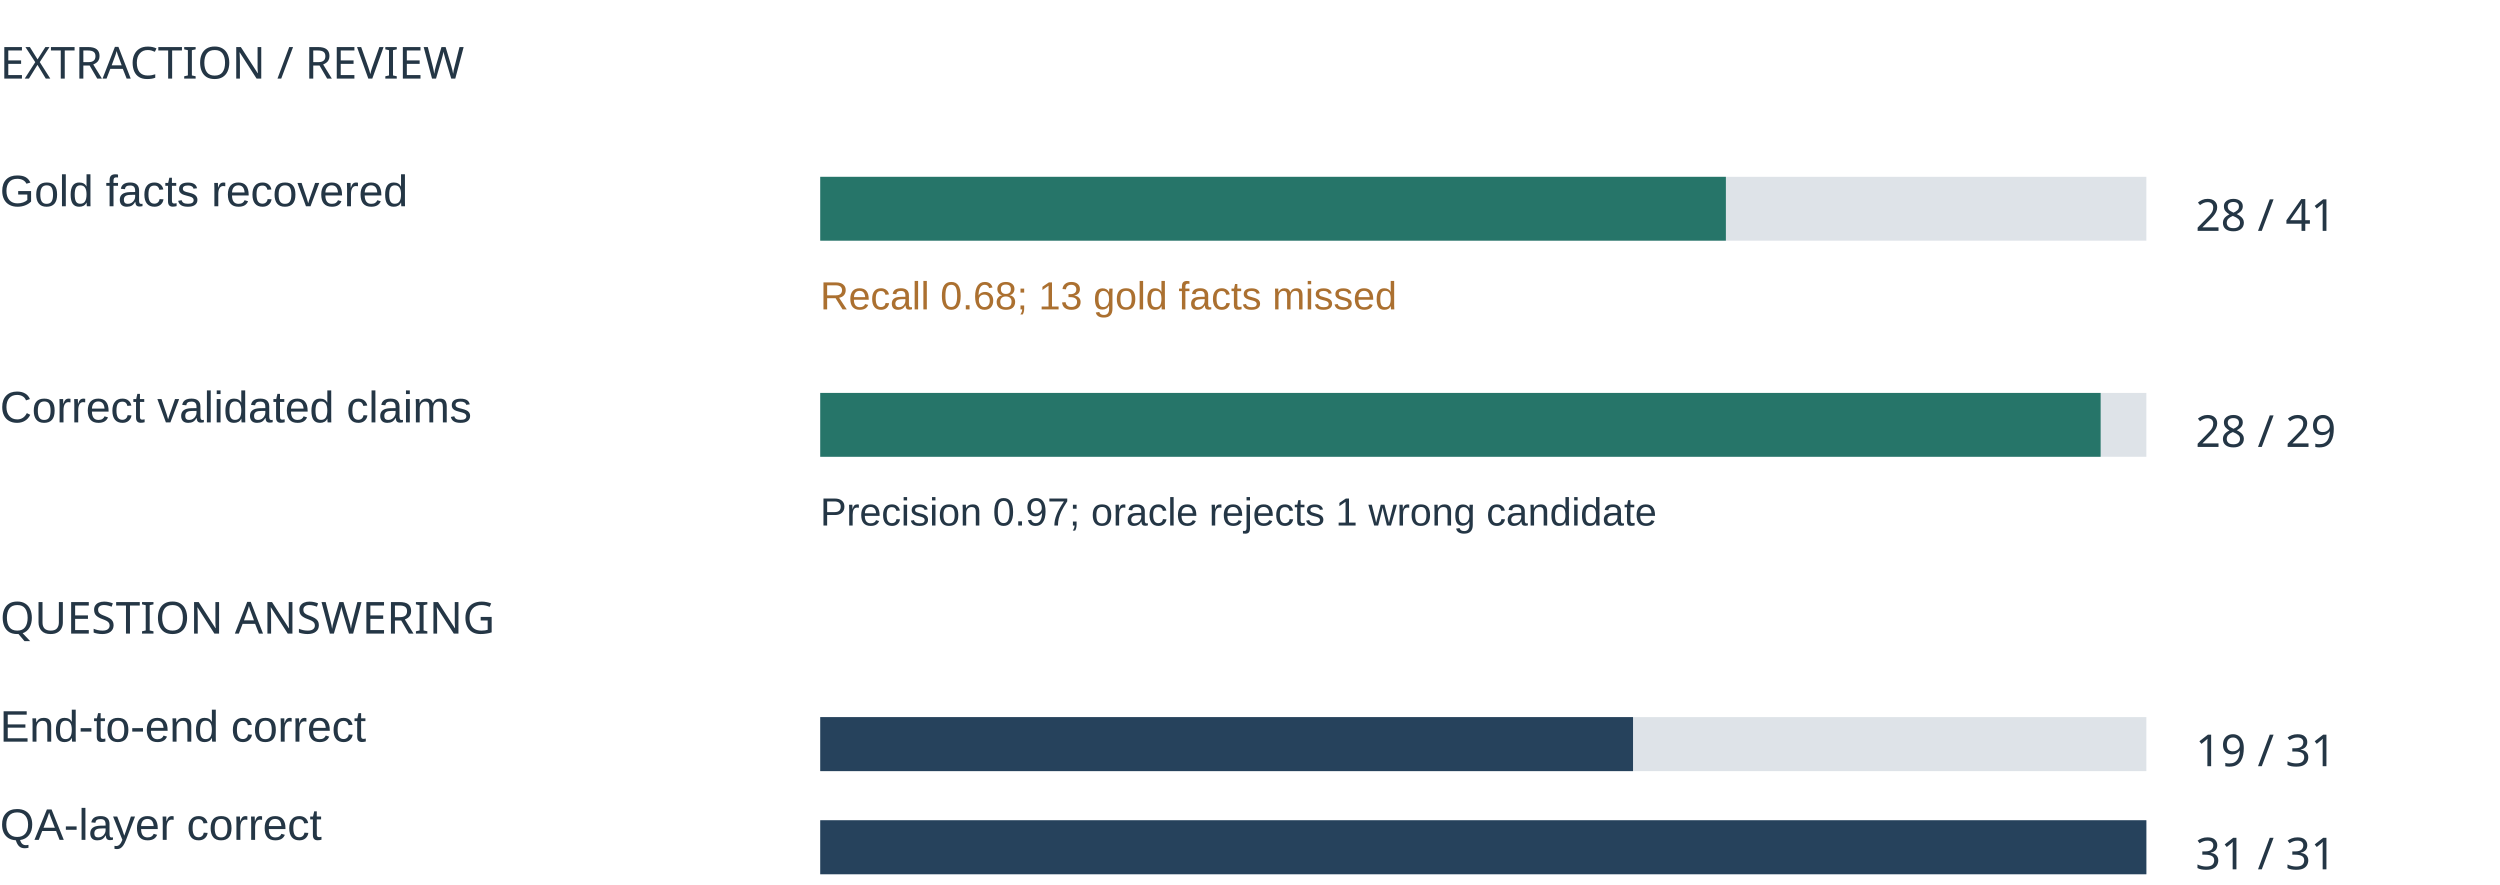
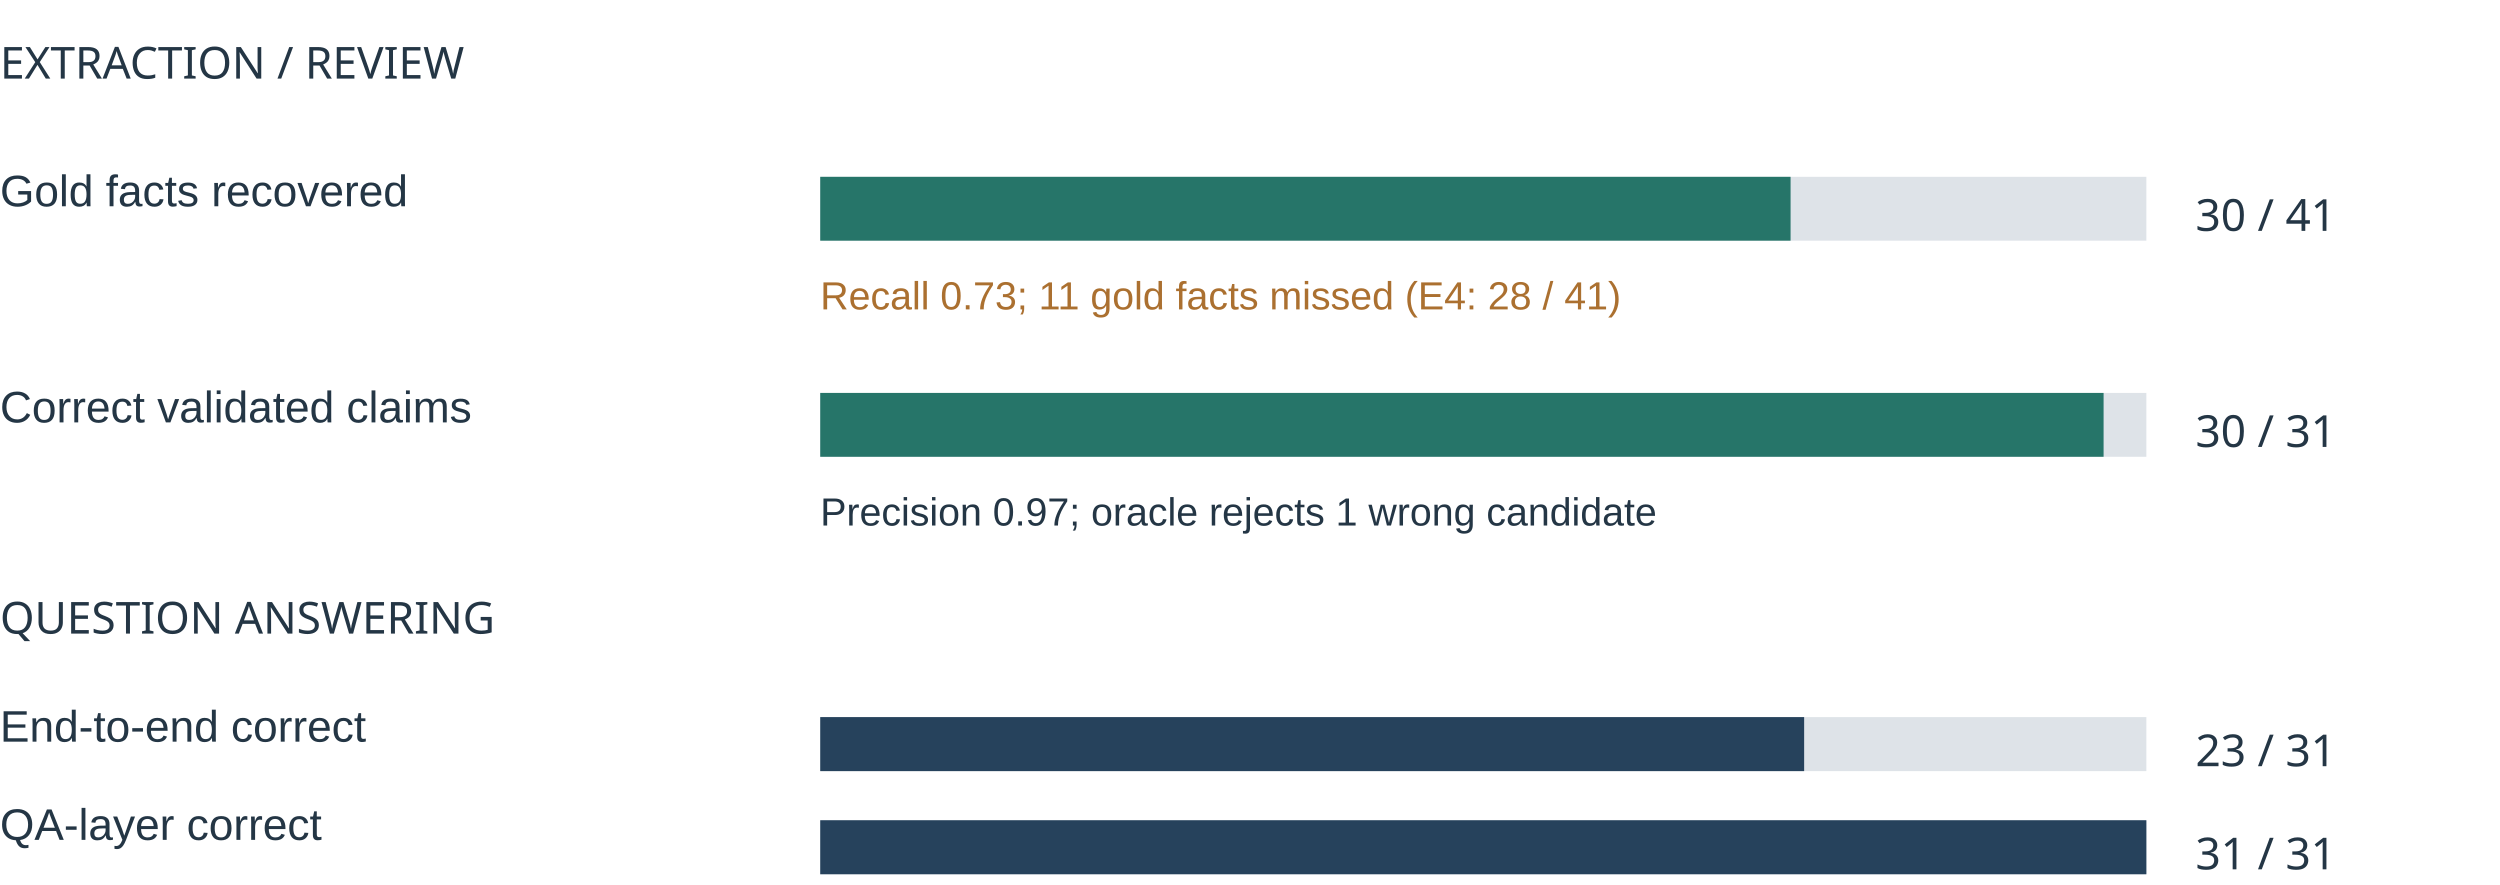
<svg xmlns="http://www.w3.org/2000/svg" width="509" height="180" preserveAspectRatio="xMinYMin meet" viewBox="0 0 509 180" version="1.0" fill-rule="evenodd">
  <clipPath id="clip">
    <rect x="0" y="0" width="509" height="180" />
  </clipPath>
  <g id="group" transform="scale(1,-1) translate(0,-180)" style="clip-path: url(#clip)">
    <g transform="">
      <text x="0" y="164" style="font-family: Arial-Bold; font-size: 9px;fill: rgb(14%,21%,27%); stroke:none;" transform="translate(0,328) scale(1,-1)">EXTRACTION / REVIEW</text>
      <text x="0" y="138" style="font-family: Arial; font-size: 9px;fill: rgb(14%,21%,27%); stroke:none;" transform="translate(0,276) scale(1,-1)">Gold facts recovered</text>
      <rect x="167" y="131" width="270" height="13" style="stroke: none; stroke-linecap: butt; stroke-width: 1; fill: rgb(87%,89%,91%); fill-rule: evenodd;" />
-       <rect x="167" y="131" width="184.39" height="13" style="stroke: none; stroke-linecap: butt; stroke-width: 1; fill: rgb(15%,46%,41%); fill-rule: evenodd;" />
-       <text x="447" y="133" style="font-family: Arial-Bold; font-size: 9px;fill: rgb(14%,21%,27%); stroke:none;" transform="translate(0,266) scale(1,-1)">28 / 41</text>
-       <text x="167" y="117" style="font-family: Arial; font-size: 8px;fill: rgb(67%,44%,19%); stroke:none;" transform="translate(0,234) scale(1,-1)">Recall 0.68; 13 gold facts missed</text>
+       <rect x="167" y="131" width="197.561" height="13" style="stroke: none; stroke-linecap: butt; stroke-width: 1; fill: rgb(15%,46%,41%); fill-rule: evenodd;" />
+       <text x="447" y="133" style="font-family: Arial-Bold; font-size: 9px;fill: rgb(14%,21%,27%); stroke:none;" transform="translate(0,266) scale(1,-1)">30 / 41</text>
+       <text x="167" y="117" style="font-family: Arial; font-size: 8px;fill: rgb(67%,44%,19%); stroke:none;" transform="translate(0,234) scale(1,-1)">Recall 0.73; 11 gold facts missed (E4: 28 / 41)</text>
      <text x="0" y="94" style="font-family: Arial; font-size: 9px;fill: rgb(14%,21%,27%); stroke:none;" transform="translate(0,188) scale(1,-1)">Correct validated claims</text>
      <rect x="167" y="87" width="270" height="13" style="stroke: none; stroke-linecap: butt; stroke-width: 1; fill: rgb(87%,89%,91%); fill-rule: evenodd;" />
-       <rect x="167" y="87" width="260.69" height="13" style="stroke: none; stroke-linecap: butt; stroke-width: 1; fill: rgb(15%,46%,41%); fill-rule: evenodd;" />
-       <text x="447" y="89" style="font-family: Arial-Bold; font-size: 9px;fill: rgb(14%,21%,27%); stroke:none;" transform="translate(0,178) scale(1,-1)">28 / 29</text>
+       <rect x="167" y="87" width="261.29" height="13" style="stroke: none; stroke-linecap: butt; stroke-width: 1; fill: rgb(15%,46%,41%); fill-rule: evenodd;" />
+       <text x="447" y="89" style="font-family: Arial-Bold; font-size: 9px;fill: rgb(14%,21%,27%); stroke:none;" transform="translate(0,178) scale(1,-1)">30 / 31</text>
      <text x="167" y="73" style="font-family: Arial; font-size: 8px;fill: rgb(14%,21%,27%); stroke:none;" transform="translate(0,146) scale(1,-1)">Precision 0.97; oracle rejects 1 wrong candidate</text>
      <text x="0" y="51" style="font-family: Arial-Bold; font-size: 9px;fill: rgb(14%,21%,27%); stroke:none;" transform="translate(0,102) scale(1,-1)">QUESTION ANSWERING</text>
      <text x="0" y="29" style="font-family: Arial; font-size: 9px;fill: rgb(14%,21%,27%); stroke:none;" transform="translate(0,58) scale(1,-1)">End-to-end correct</text>
      <rect x="167" y="23" width="270" height="11" style="stroke: none; stroke-linecap: butt; stroke-width: 1; fill: rgb(87%,89%,91%); fill-rule: evenodd;" />
-       <rect x="167" y="23" width="165.484" height="11" style="stroke: none; stroke-linecap: butt; stroke-width: 1; fill: rgb(15%,26%,36%); fill-rule: evenodd;" />
-       <text x="447" y="24" style="font-family: Arial-Bold; font-size: 9px;fill: rgb(14%,21%,27%); stroke:none;" transform="translate(0,48) scale(1,-1)">19 / 31</text>
+       <rect x="167" y="23" width="200.323" height="11" style="stroke: none; stroke-linecap: butt; stroke-width: 1; fill: rgb(15%,26%,36%); fill-rule: evenodd;" />
+       <text x="447" y="24" style="font-family: Arial-Bold; font-size: 9px;fill: rgb(14%,21%,27%); stroke:none;" transform="translate(0,48) scale(1,-1)">23 / 31</text>
      <text x="0" y="9" style="font-family: Arial; font-size: 9px;fill: rgb(14%,21%,27%); stroke:none;" transform="translate(0,18) scale(1,-1)">QA-layer correct</text>
      <rect x="167" y="2" width="270" height="11" style="stroke: none; stroke-linecap: butt; stroke-width: 1; fill: rgb(87%,89%,91%); fill-rule: evenodd;" />
      <rect x="167" y="2" width="270" height="11" style="stroke: none; stroke-linecap: butt; stroke-width: 1; fill: rgb(15%,26%,36%); fill-rule: evenodd;" />
      <text x="447" y="3" style="font-family: Arial-Bold; font-size: 9px;fill: rgb(14%,21%,27%); stroke:none;" transform="translate(0,6) scale(1,-1)">31 / 31</text>
    </g>
  </g>
</svg>
